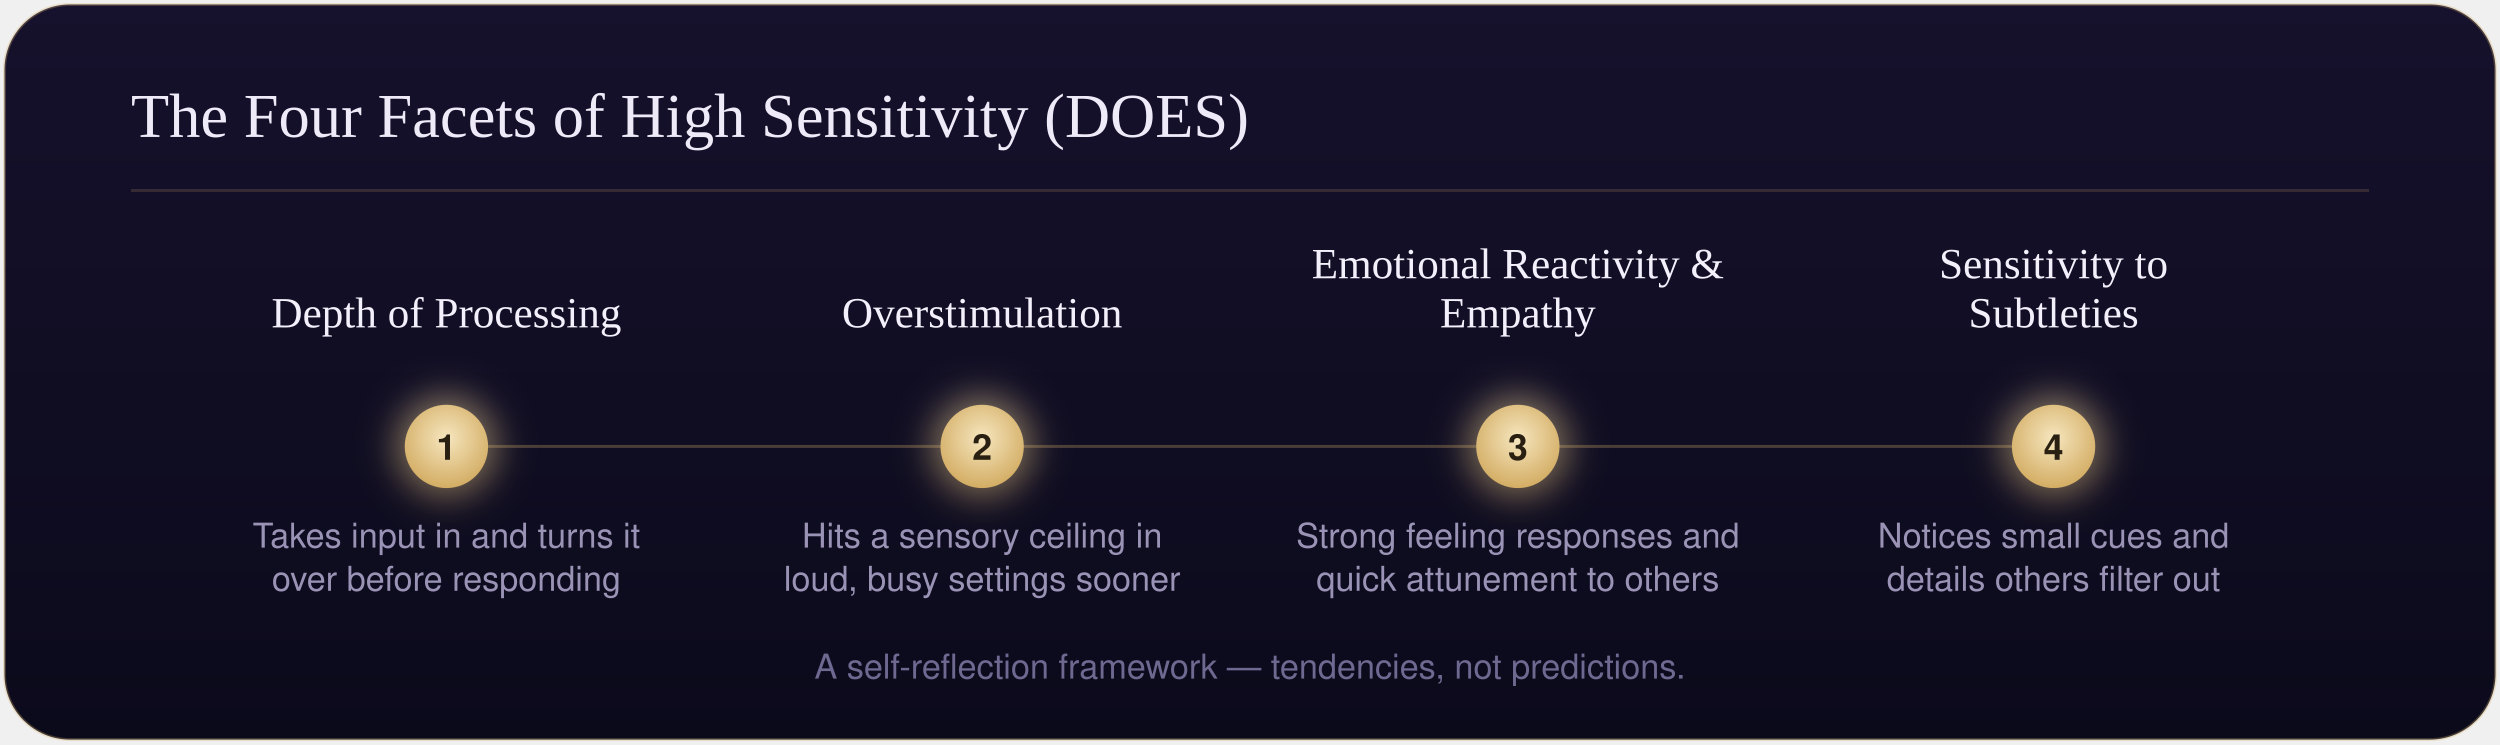
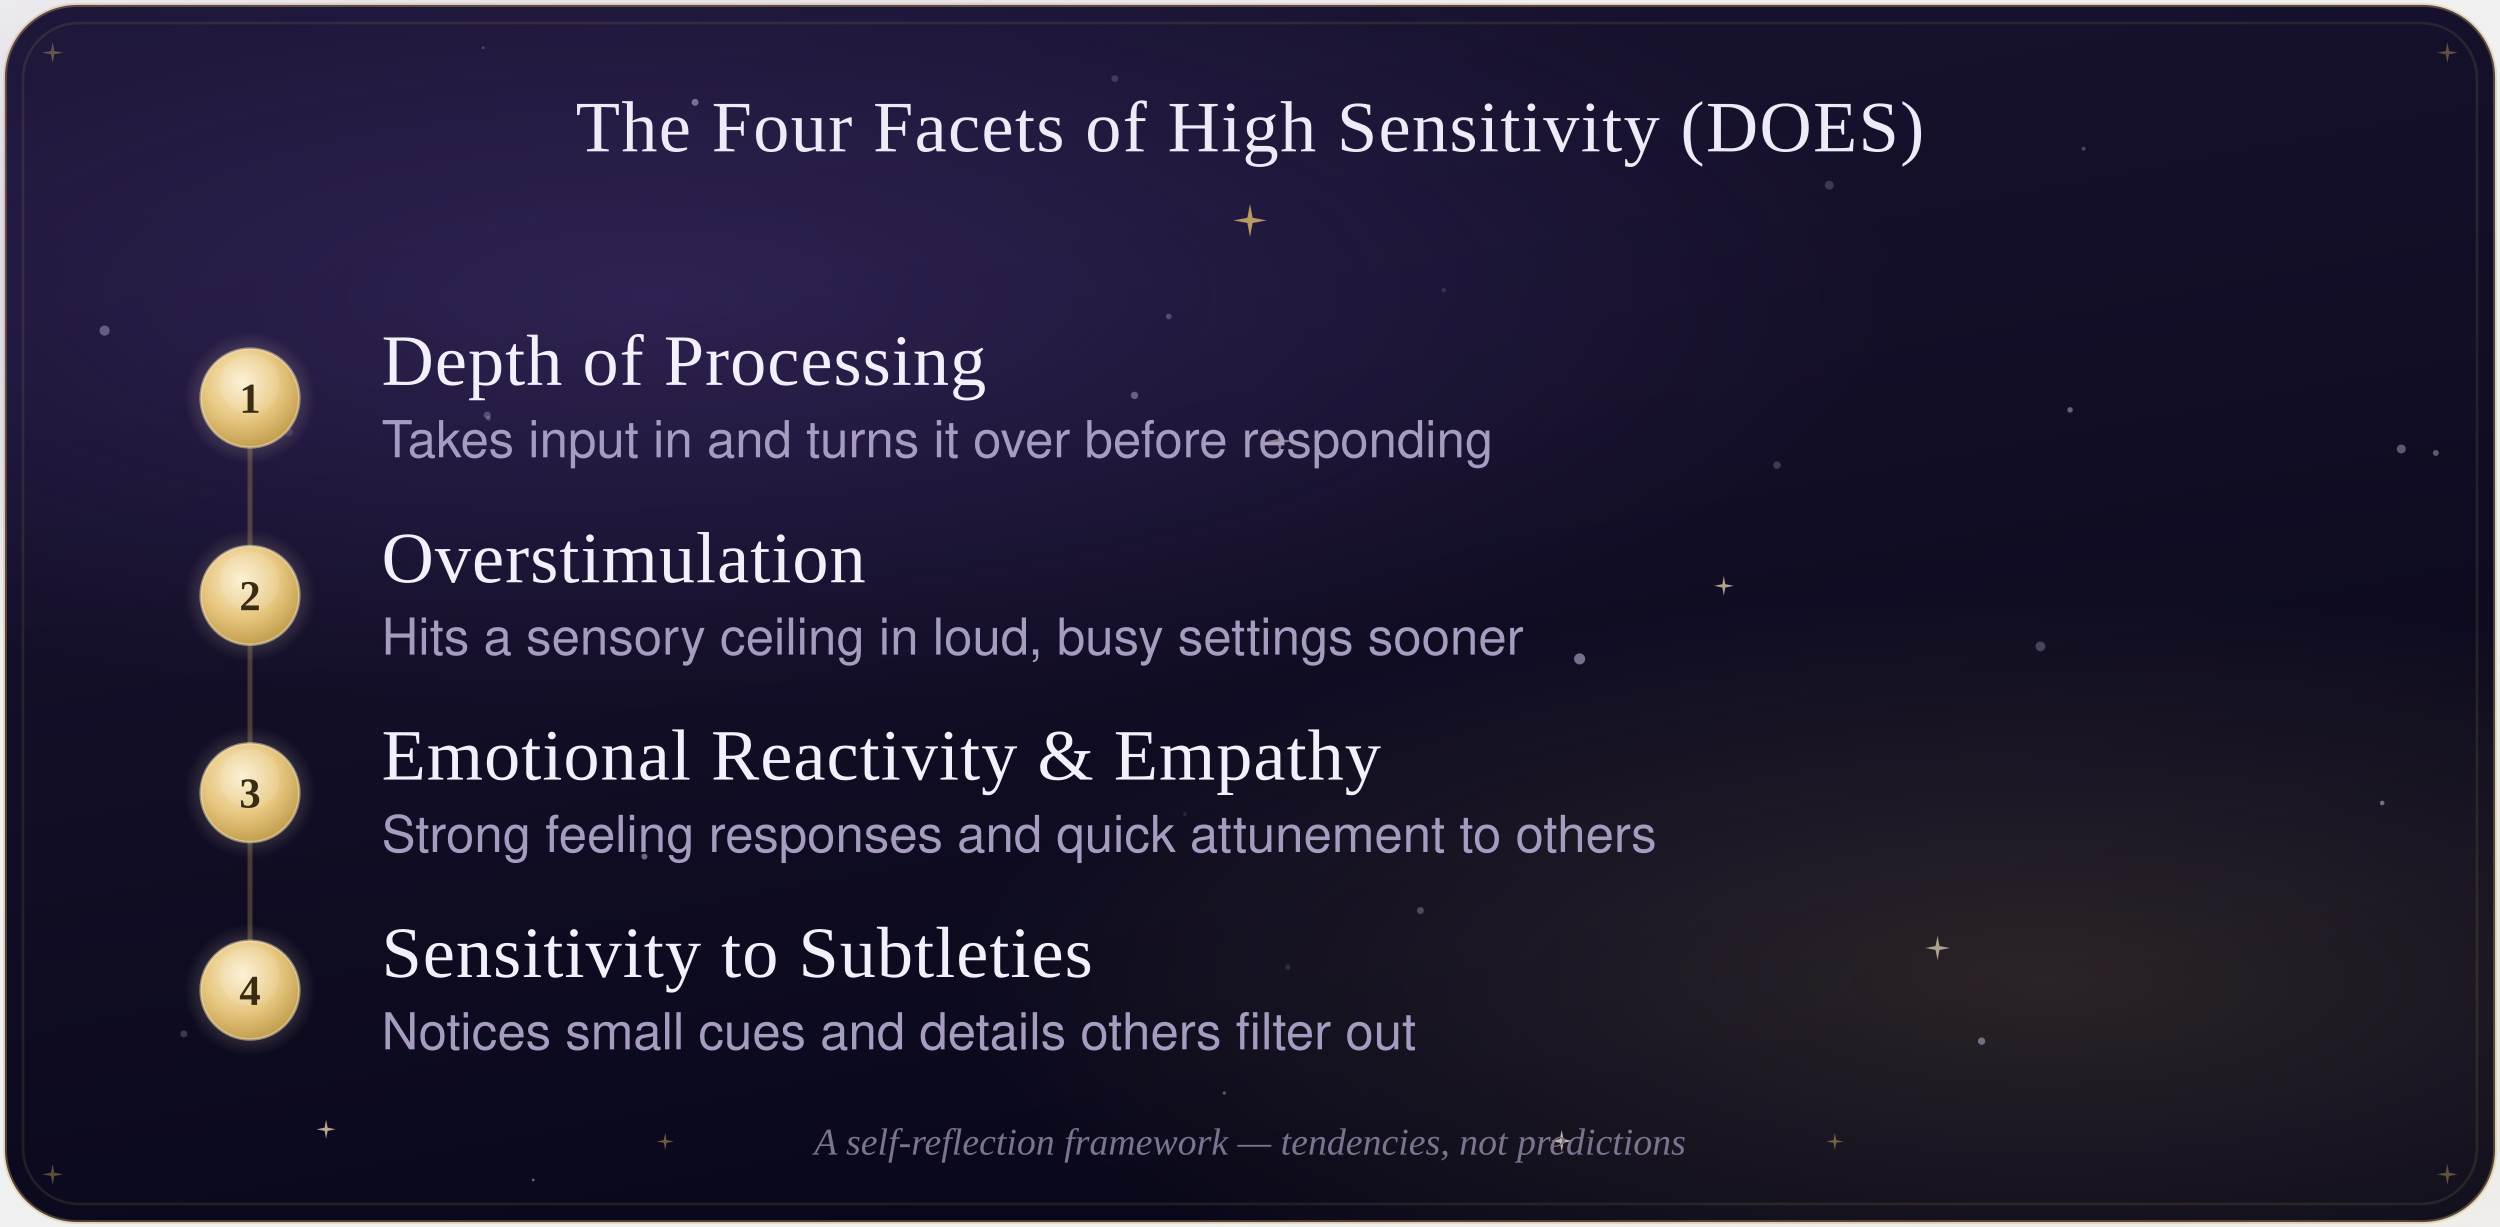
- <svg xmlns="http://www.w3.org/2000/svg" viewBox="0 0 840 250" role="img" aria-label="The Four Facets of High Sensitivity (DOES)">
+ <svg xmlns="http://www.w3.org/2000/svg" viewBox="0 0 760 373" role="img" aria-label="The Four Facets of High Sensitivity (DOES)">
  <defs>
-     <linearGradient id="highlysensitiveperson0en-panel" x1="0" y1="0" x2="0" y2="1">
-       <stop offset="0" stop-color="#16112c" />
-       <stop offset="1" stop-color="#0b0a1b" />
+     <linearGradient id="highlysensitiveperson0en-panel" x1="0" y1="0" x2="0.4" y2="1">
+       <stop offset="0" stop-color="#1a1433" />
+       <stop offset="0.55" stop-color="#120e26" />
+       <stop offset="1" stop-color="#09081a" />
    </linearGradient>
-     <radialGradient id="highlysensitiveperson0en-node" cx="0.5" cy="0.4" r="0.7">
+     <radialGradient id="highlysensitiveperson0en-foil" cx="0.42" cy="0.34" r="0.75">
+       <stop offset="0" stop-color="#fbf0d2" />
+       <stop offset="0.5" stop-color="#e8c882" />
+       <stop offset="1" stop-color="#b8923f" />
+     </radialGradient>
+     <radialGradient id="highlysensitiveperson0en-glow" cx="0.5" cy="0.5" r="0.5">
      <stop offset="0" stop-color="#f6e6bf" />
-       <stop offset="1" stop-color="#cda354" />
+       <stop offset="1" stop-color="#f6e6bf" stop-opacity="0" />
    </radialGradient>
-     <filter id="highlysensitiveperson0en-soft" x="-80%" y="-80%" width="260%" height="260%">
-       <feGaussianBlur stdDeviation="6" />
-     </filter>
+     <radialGradient id="highlysensitiveperson0en-neb1" cx="0.5" cy="0.5" r="0.5">
+       <stop offset="0" stop-color="#6f4bb0" stop-opacity="0.28" />
+       <stop offset="1" stop-color="#6f4bb0" stop-opacity="0" />
+     </radialGradient>
+     <radialGradient id="highlysensitiveperson0en-neb2" cx="0.5" cy="0.5" r="0.5">
+       <stop offset="0" stop-color="#d4af6a" stop-opacity="0.16" />
+       <stop offset="1" stop-color="#d4af6a" stop-opacity="0" />
+     </radialGradient>
+     <linearGradient id="highlysensitiveperson0en-rule" x1="0" y1="0" x2="1" y2="0">
+       <stop offset="0" stop-color="#d4af6a" stop-opacity="0" />
+       <stop offset="0.5" stop-color="#d4af6a" stop-opacity="0.6" />
+       <stop offset="1" stop-color="#d4af6a" stop-opacity="0" />
+     </linearGradient>
  </defs>
-   <rect x="1.5" y="1.5" width="837" height="247" rx="22" fill="url(#highlysensitiveperson0en-panel)" stroke="#d4af6a" stroke-opacity="0.28" />
-   <text x="44" y="46" font-family="Georgia, 'Times New Roman', serif" font-size="21" fill="#efeaf8">The Four Facets of High Sensitivity (DOES)</text>
-   <line x1="44" y1="64" x2="796" y2="64" stroke="#d4af6a" stroke-opacity="0.18" />
-   <line x1="150.0" y1="150" x2="690.0" y2="150" stroke="#d4af6a" stroke-opacity="0.30" />
-   <g text-anchor="middle">
-     <text x="150.0" y="110" font-family="Georgia, 'Times New Roman', serif" font-size="14.5" fill="#f3effb">Depth of Processing</text>
-     <circle cx="150.0" cy="150" r="17" fill="url(#highlysensitiveperson0en-node)" filter="url(#highlysensitiveperson0en-soft)" opacity="0.55" />
-     <circle cx="150.0" cy="150" r="14" fill="url(#highlysensitiveperson0en-node)" />
-     <text x="150.0" y="154.5" font-family="Helvetica, Arial, sans-serif" font-size="12" font-weight="700" fill="#2a2012">1</text>
-     <text x="150.0" y="184" font-family="Helvetica, Arial, sans-serif" font-size="11.5" fill="#9a93b5">Takes input in and turns it</text>
-     <text x="150.0" y="198.5" font-family="Helvetica, Arial, sans-serif" font-size="11.5" fill="#9a93b5">over before responding</text>
-     <text x="330.0" y="110" font-family="Georgia, 'Times New Roman', serif" font-size="14.5" fill="#f3effb">Overstimulation</text>
-     <circle cx="330.0" cy="150" r="17" fill="url(#highlysensitiveperson0en-node)" filter="url(#highlysensitiveperson0en-soft)" opacity="0.55" />
-     <circle cx="330.0" cy="150" r="14" fill="url(#highlysensitiveperson0en-node)" />
-     <text x="330.0" y="154.5" font-family="Helvetica, Arial, sans-serif" font-size="12" font-weight="700" fill="#2a2012">2</text>
-     <text x="330.0" y="184" font-family="Helvetica, Arial, sans-serif" font-size="11.5" fill="#9a93b5">Hits a sensory ceiling in</text>
-     <text x="330.0" y="198.5" font-family="Helvetica, Arial, sans-serif" font-size="11.5" fill="#9a93b5">loud, busy settings sooner</text>
-     <text x="510.0" y="93.5" font-family="Georgia, 'Times New Roman', serif" font-size="14.5" fill="#f3effb">Emotional Reactivity &amp;</text>
-     <text x="510.0" y="110" font-family="Georgia, 'Times New Roman', serif" font-size="14.5" fill="#f3effb">Empathy</text>
-     <circle cx="510.0" cy="150" r="17" fill="url(#highlysensitiveperson0en-node)" filter="url(#highlysensitiveperson0en-soft)" opacity="0.55" />
-     <circle cx="510.0" cy="150" r="14" fill="url(#highlysensitiveperson0en-node)" />
-     <text x="510.0" y="154.5" font-family="Helvetica, Arial, sans-serif" font-size="12" font-weight="700" fill="#2a2012">3</text>
-     <text x="510.0" y="184" font-family="Helvetica, Arial, sans-serif" font-size="11.5" fill="#9a93b5">Strong feeling responses and</text>
-     <text x="510.0" y="198.5" font-family="Helvetica, Arial, sans-serif" font-size="11.5" fill="#9a93b5">quick attunement to others</text>
-     <text x="690.0" y="93.5" font-family="Georgia, 'Times New Roman', serif" font-size="14.5" fill="#f3effb">Sensitivity to</text>
-     <text x="690.0" y="110" font-family="Georgia, 'Times New Roman', serif" font-size="14.5" fill="#f3effb">Subtleties</text>
-     <circle cx="690.0" cy="150" r="17" fill="url(#highlysensitiveperson0en-node)" filter="url(#highlysensitiveperson0en-soft)" opacity="0.55" />
-     <circle cx="690.0" cy="150" r="14" fill="url(#highlysensitiveperson0en-node)" />
-     <text x="690.0" y="154.5" font-family="Helvetica, Arial, sans-serif" font-size="12" font-weight="700" fill="#2a2012">4</text>
-     <text x="690.0" y="184" font-family="Helvetica, Arial, sans-serif" font-size="11.5" fill="#9a93b5">Notices small cues and</text>
-     <text x="690.0" y="198.5" font-family="Helvetica, Arial, sans-serif" font-size="11.5" fill="#9a93b5">details others filter out</text>
-   </g>
-   <text x="420" y="228" text-anchor="middle" font-family="Helvetica, Arial, sans-serif" font-size="11.5" fill="#6f6890">A self-reflection framework — tendencies, not predictions.</text>
+   <rect x="1.5" y="1.5" width="757" height="370" rx="22" fill="url(#highlysensitiveperson0en-panel)" />
+   <ellipse cx="198" cy="90" rx="380" ry="127" fill="url(#highlysensitiveperson0en-neb1)" />
+   <ellipse cx="623" cy="298" rx="334" ry="119" fill="url(#highlysensitiveperson0en-neb2)" />
+   <circle cx="264.6" cy="116.7" r="0.84" fill="#cfc8ea" opacity="0.13" />
+   <circle cx="195.9" cy="260.4" r="0.92" fill="#cfc8ea" opacity="0.48" />
+   <circle cx="438.9" cy="88.2" r="0.67" fill="#cfc8ea" opacity="0.15" />
+   <circle cx="391.5" cy="294.0" r="0.81" fill="#cfc8ea" opacity="0.15" />
+   <circle cx="148.1" cy="126.2" r="1.07" fill="#cfc8ea" opacity="0.30" />
+   <circle cx="338.9" cy="23.9" r="1.06" fill="#cfc8ea" opacity="0.20" />
+   <circle cx="540.2" cy="141.4" r="1.13" fill="#cfc8ea" opacity="0.24" />
+   <circle cx="146.9" cy="14.5" r="0.42" fill="#cfc8ea" opacity="0.26" />
+   <circle cx="556.1" cy="56.3" r="1.36" fill="#cfc8ea" opacity="0.21" />
+   <circle cx="31.8" cy="100.5" r="1.54" fill="#cfc8ea" opacity="0.38" />
+   <circle cx="602.4" cy="316.5" r="1.12" fill="#cfc8ea" opacity="0.47" />
+   <circle cx="740.5" cy="137.7" r="0.90" fill="#cfc8ea" opacity="0.41" />
+   <circle cx="480.2" cy="200.3" r="1.69" fill="#cfc8ea" opacity="0.52" />
+   <circle cx="226.2" cy="232.4" r="0.54" fill="#cfc8ea" opacity="0.25" />
+   <circle cx="730.0" cy="136.5" r="1.36" fill="#cfc8ea" opacity="0.40" />
+   <circle cx="620.3" cy="196.5" r="1.48" fill="#cfc8ea" opacity="0.28" />
+   <circle cx="87.8" cy="131.4" r="1.23" fill="#cfc8ea" opacity="0.13" />
+   <circle cx="431.8" cy="276.8" r="1.05" fill="#cfc8ea" opacity="0.30" />
+   <circle cx="355.3" cy="96.2" r="0.87" fill="#cfc8ea" opacity="0.29" />
+   <circle cx="344.9" cy="120.2" r="1.12" fill="#cfc8ea" opacity="0.41" />
+   <circle cx="372.2" cy="332.3" r="0.50" fill="#cfc8ea" opacity="0.40" />
+   <circle cx="148.5" cy="127.2" r="0.70" fill="#cfc8ea" opacity="0.28" />
+   <circle cx="195.1" cy="318.2" r="0.45" fill="#cfc8ea" opacity="0.31" />
+   <circle cx="629.3" cy="124.6" r="0.84" fill="#cfc8ea" opacity="0.44" />
+   <circle cx="633.4" cy="45.2" r="0.62" fill="#cfc8ea" opacity="0.28" />
+   <circle cx="162.1" cy="358.7" r="0.40" fill="#cfc8ea" opacity="0.51" />
+   <circle cx="272.1" cy="255.2" r="1.51" fill="#cfc8ea" opacity="0.17" />
+   <circle cx="211.3" cy="31.1" r="1.05" fill="#cfc8ea" opacity="0.50" />
+   <circle cx="55.9" cy="314.3" r="1.06" fill="#cfc8ea" opacity="0.24" />
+   <circle cx="724.2" cy="244.1" r="0.70" fill="#cfc8ea" opacity="0.50" />
+   <circle cx="360.2" cy="247.5" r="0.60" fill="#cfc8ea" opacity="0.12" />
+   <path d="M 589.018 284.5 L 589.6 287.6 L 592.7 288.184 L 589.6 288.8 L 589.018 291.9 L 588.4 288.8 L 585.3 288.184 L 588.4 287.6 Z" fill="#f6e6bf" opacity="0.649" />
+   <path d="M 389.041 130.2 L 389.7 133.5 L 392.9 134.089 L 389.7 134.7 L 389.041 138.0 L 388.4 134.7 L 385.1 134.089 L 388.4 133.5 Z" fill="#f6e6bf" opacity="0.502" />
+   <path d="M 474.755 343.5 L 475.3 346.3 L 478.1 346.833 L 475.3 347.4 L 474.755 350.2 L 474.2 347.4 L 471.4 346.833 L 474.2 346.3 Z" fill="#f6e6bf" opacity="0.786" />
+   <path d="M 99.12 340.4 L 99.6 342.8 L 102.0 343.302 L 99.6 343.8 L 99.12 346.2 L 98.7 343.8 L 96.2 343.302 L 98.7 342.8 Z" fill="#f6e6bf" opacity="0.726" />
+   <path d="M 524.034 175.1 L 524.5 177.6 L 527.1 178.091 L 524.5 178.6 L 524.034 181.1 L 523.6 178.6 L 521.0 178.091 L 523.6 177.6 Z" fill="#f6e6bf" opacity="0.69" />
+   <rect x="1.5" y="1.5" width="757" height="370" rx="22" fill="none" stroke="#d4af6a" stroke-opacity="0.34" stroke-width="1.2" />
+   <rect x="7" y="7" width="746" height="359" rx="17" fill="none" stroke="#d4af6a" stroke-opacity="0.12" stroke-width="0.8" />
+   <path d="M 16 12.8 L 16.5 15.5 L 19.2 16 L 16.5 16.5 L 16 19.2 L 15.5 16.5 L 12.8 16 L 15.5 15.5 Z" fill="#d4af6a" opacity="0.4" />
+   <path d="M 744 12.8 L 744.5 15.5 L 747.2 16 L 744.5 16.5 L 744 19.2 L 743.5 16.5 L 740.8 16 L 743.5 15.5 Z" fill="#d4af6a" opacity="0.4" />
+   <path d="M 16 353.8 L 16.5 356.5 L 19.2 357 L 16.5 357.5 L 16 360.2 L 15.5 357.5 L 12.8 357 L 15.5 356.5 Z" fill="#d4af6a" opacity="0.4" />
+   <path d="M 744 353.8 L 744.5 356.5 L 747.2 357 L 744.5 357.5 L 744 360.2 L 743.5 357.5 L 740.8 357 L 743.5 356.5 Z" fill="#d4af6a" opacity="0.4" />
+   <text x="380" y="46" text-anchor="middle" font-family="Georgia, 'Times New Roman', serif" font-size="22" letter-spacing="0.4" fill="#efeaf8">The Four Facets of High Sensitivity (DOES)</text>
+   <line x1="230" y1="67" x2="368" y2="67" stroke="url(#highlysensitiveperson0en-rule)" stroke-width="1" />
+   <line x1="392" y1="67" x2="530" y2="67" stroke="url(#highlysensitiveperson0en-rule)" stroke-width="1" />
+   <path d="M 380 62.0 L 380.8 66.2 L 385.0 67 L 380.8 67.8 L 380 72.0 L 379.2 67.8 L 375.0 67 L 379.2 66.2 Z" fill="#d4af6a" opacity="0.85" />
+   <line x1="76" y1="121" x2="76" y2="301" stroke="#d4af6a" stroke-opacity="0.28" stroke-width="1.5" />
+   <circle cx="76" cy="121" r="20.0" fill="url(#highlysensitiveperson0en-glow)" opacity="0.5" />
+   <circle cx="76" cy="121" r="15" fill="url(#highlysensitiveperson0en-foil)" stroke="#f6e6bf" stroke-opacity="0.5" stroke-width="0.8" />
+   <circle cx="76" cy="116.8" r="9.0" fill="#ffffff" opacity="0.10" />
+   <text x="76" y="125.5" text-anchor="middle" font-family="Georgia, 'Times New Roman', serif" font-size="13" font-weight="700" fill="#3a2c12">1</text>
+   <text x="116" y="117.0" font-family="Georgia, 'Times New Roman', serif" font-size="22" letter-spacing="0.3" fill="#f3effb">Depth of Processing</text>
+   <text x="116" y="139.0" font-family="Helvetica, Arial, sans-serif" font-size="15.5" fill="#a59cc0">Takes input in and turns it over before responding</text>
+   <circle cx="76" cy="181" r="20.0" fill="url(#highlysensitiveperson0en-glow)" opacity="0.5" />
+   <circle cx="76" cy="181" r="15" fill="url(#highlysensitiveperson0en-foil)" stroke="#f6e6bf" stroke-opacity="0.5" stroke-width="0.8" />
+   <circle cx="76" cy="176.8" r="9.0" fill="#ffffff" opacity="0.10" />
+   <text x="76" y="185.5" text-anchor="middle" font-family="Georgia, 'Times New Roman', serif" font-size="13" font-weight="700" fill="#3a2c12">2</text>
+   <text x="116" y="177.0" font-family="Georgia, 'Times New Roman', serif" font-size="22" letter-spacing="0.3" fill="#f3effb">Overstimulation</text>
+   <text x="116" y="199.0" font-family="Helvetica, Arial, sans-serif" font-size="15.5" fill="#a59cc0">Hits a sensory ceiling in loud, busy settings sooner</text>
+   <circle cx="76" cy="241" r="20.0" fill="url(#highlysensitiveperson0en-glow)" opacity="0.5" />
+   <circle cx="76" cy="241" r="15" fill="url(#highlysensitiveperson0en-foil)" stroke="#f6e6bf" stroke-opacity="0.5" stroke-width="0.8" />
+   <circle cx="76" cy="236.8" r="9.0" fill="#ffffff" opacity="0.10" />
+   <text x="76" y="245.5" text-anchor="middle" font-family="Georgia, 'Times New Roman', serif" font-size="13" font-weight="700" fill="#3a2c12">3</text>
+   <text x="116" y="237.0" font-family="Georgia, 'Times New Roman', serif" font-size="22" letter-spacing="0.3" fill="#f3effb">Emotional Reactivity &amp; Empathy</text>
+   <text x="116" y="259.0" font-family="Helvetica, Arial, sans-serif" font-size="15.5" fill="#a59cc0">Strong feeling responses and quick attunement to others</text>
+   <circle cx="76" cy="301" r="20.0" fill="url(#highlysensitiveperson0en-glow)" opacity="0.5" />
+   <circle cx="76" cy="301" r="15" fill="url(#highlysensitiveperson0en-foil)" stroke="#f6e6bf" stroke-opacity="0.5" stroke-width="0.8" />
+   <circle cx="76" cy="296.8" r="9.0" fill="#ffffff" opacity="0.10" />
+   <text x="76" y="305.5" text-anchor="middle" font-family="Georgia, 'Times New Roman', serif" font-size="13" font-weight="700" fill="#3a2c12">4</text>
+   <text x="116" y="297.0" font-family="Georgia, 'Times New Roman', serif" font-size="22" letter-spacing="0.3" fill="#f3effb">Sensitivity to Subtleties</text>
+   <text x="116" y="319.0" font-family="Helvetica, Arial, sans-serif" font-size="15.5" fill="#a59cc0">Notices small cues and details others filter out</text>
+   <path d="M 202.227 344.4 L 202.6 346.6 L 204.8 347 L 202.6 347.4 L 202.227 349.6 L 201.8 347.4 L 199.6 347 L 201.8 346.6 Z" fill="#d4af6a" opacity="0.5" />
+   <text x="380" y="351" text-anchor="middle" font-family="Georgia, 'Times New Roman', serif" font-style="italic" font-size="11.5" fill="#7b738f">A self-reflection framework — tendencies, not predictions</text>
+   <path d="M 557.773 344.4 L 558.2 346.6 L 560.4 347 L 558.2 347.4 L 557.773 349.6 L 557.4 347.4 L 555.2 347 L 557.4 346.6 Z" fill="#d4af6a" opacity="0.5" />
</svg>
